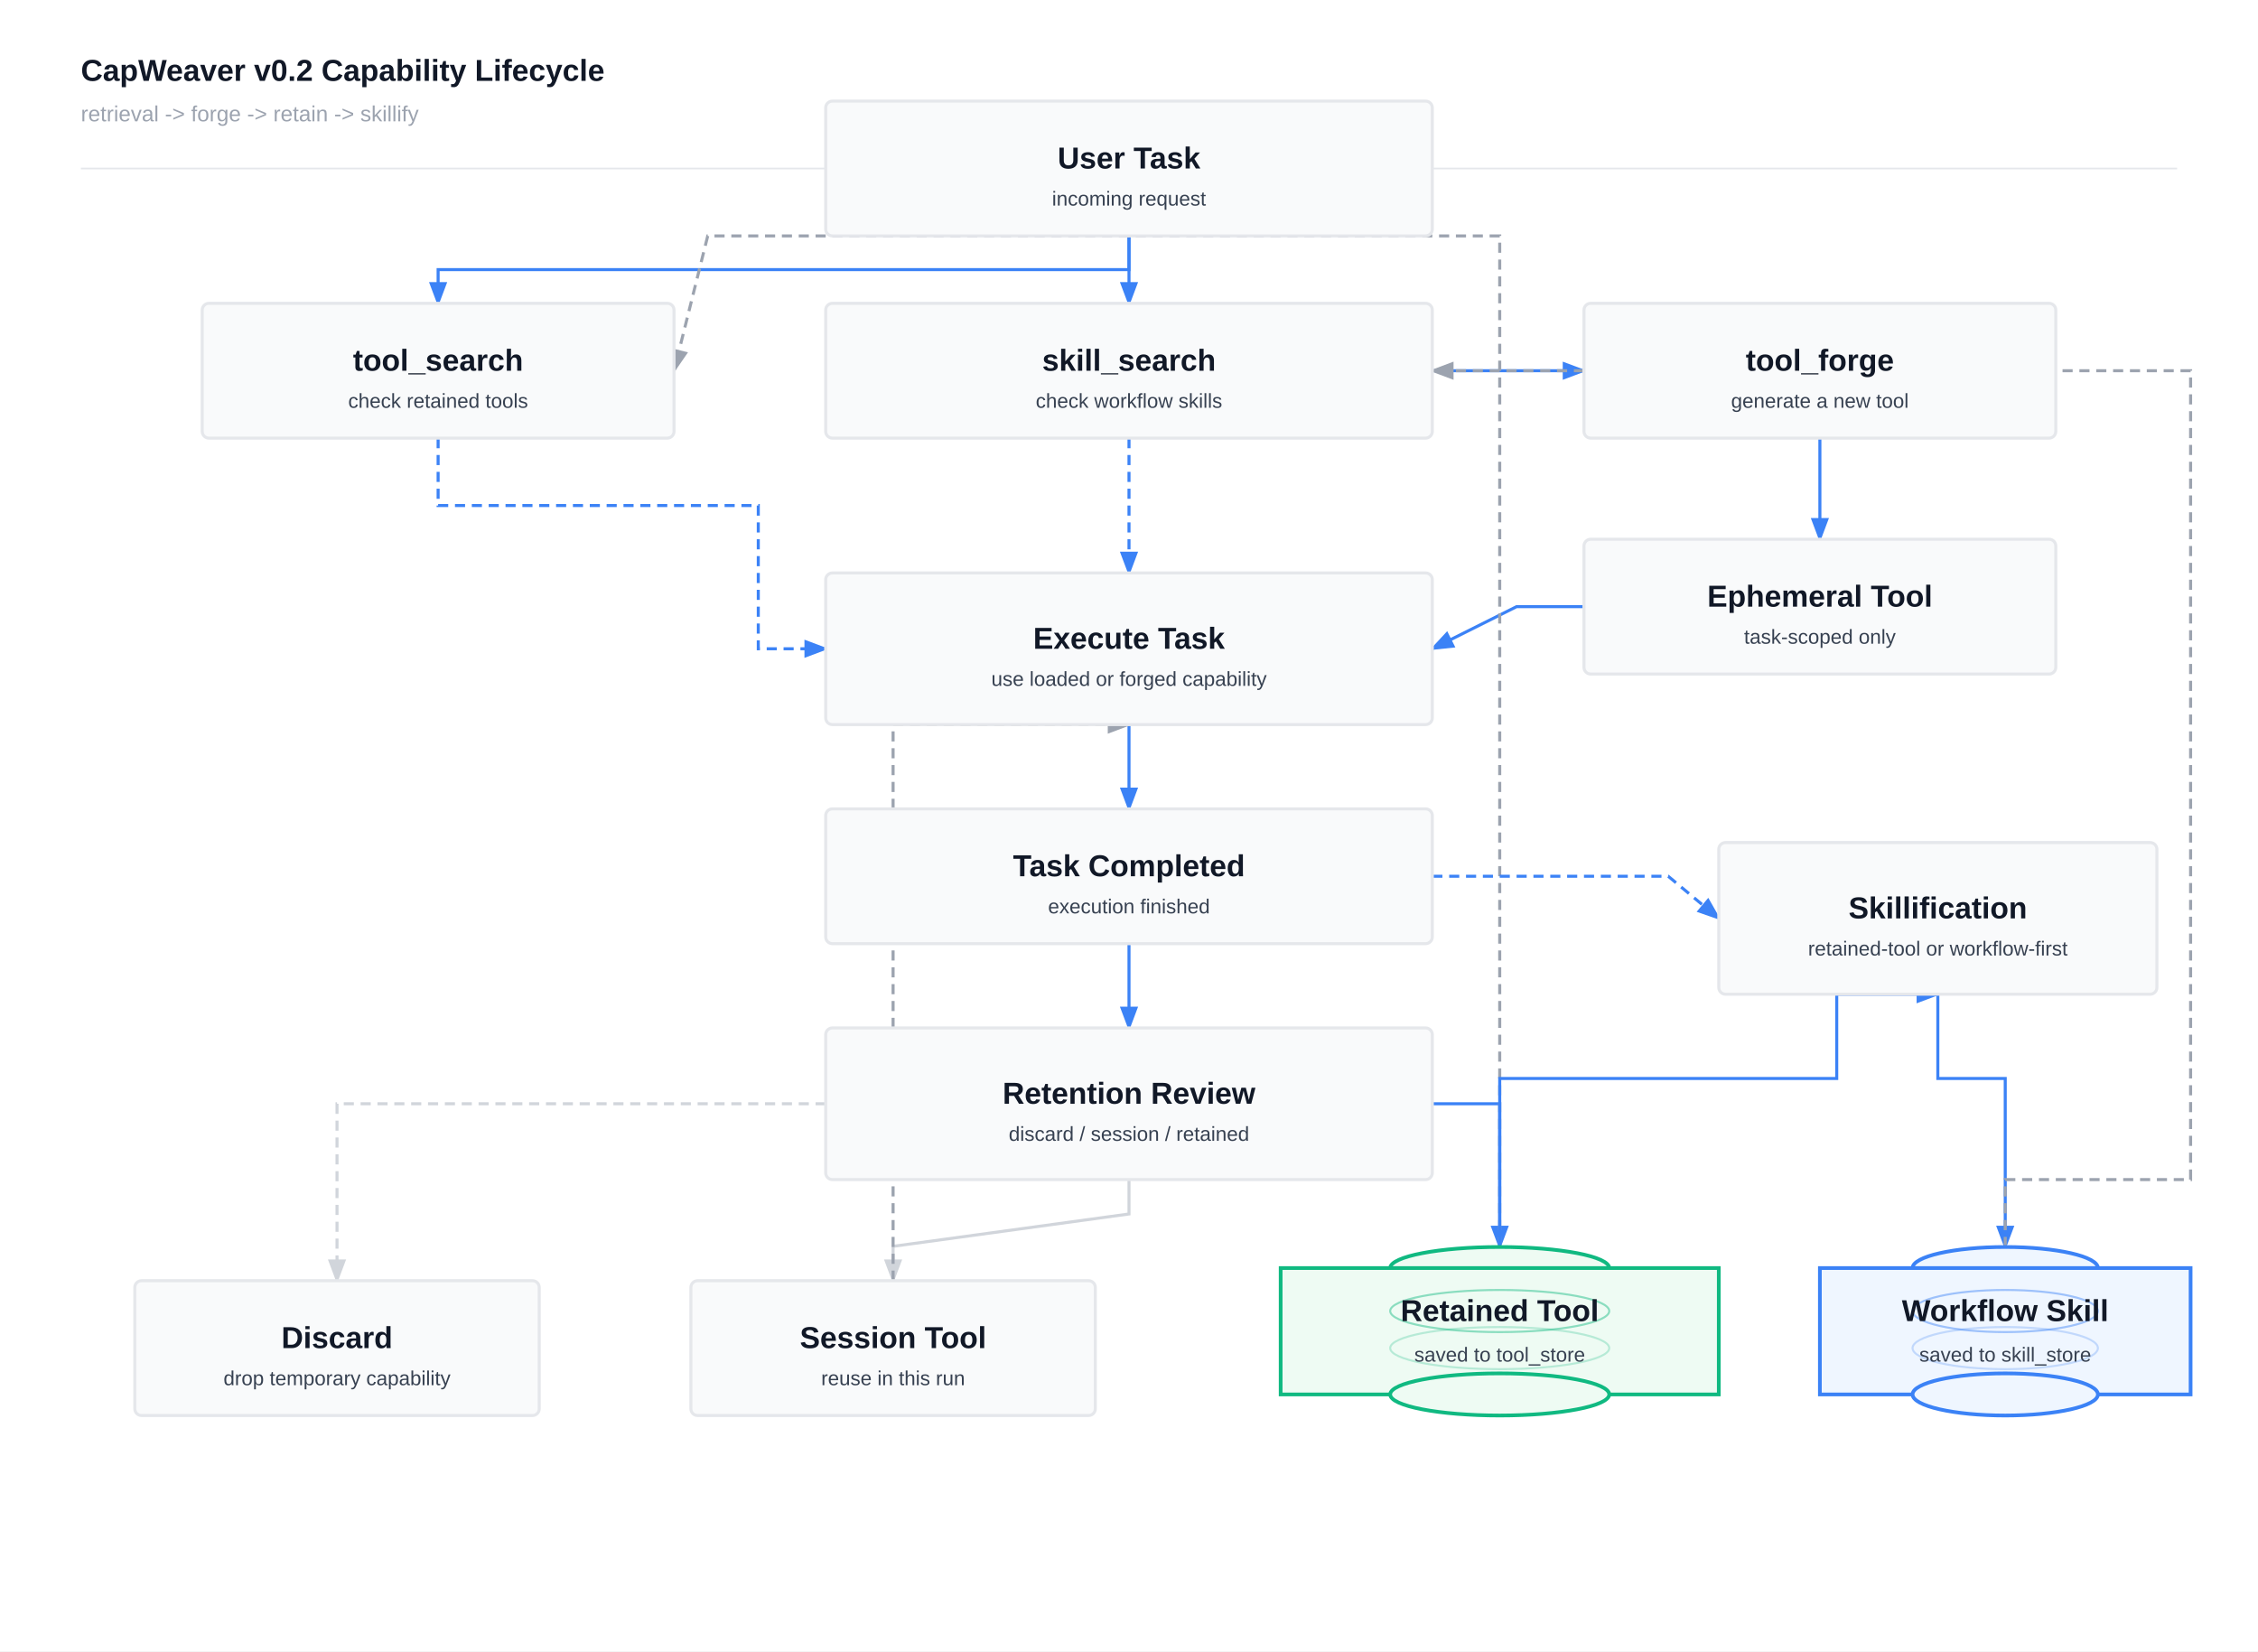
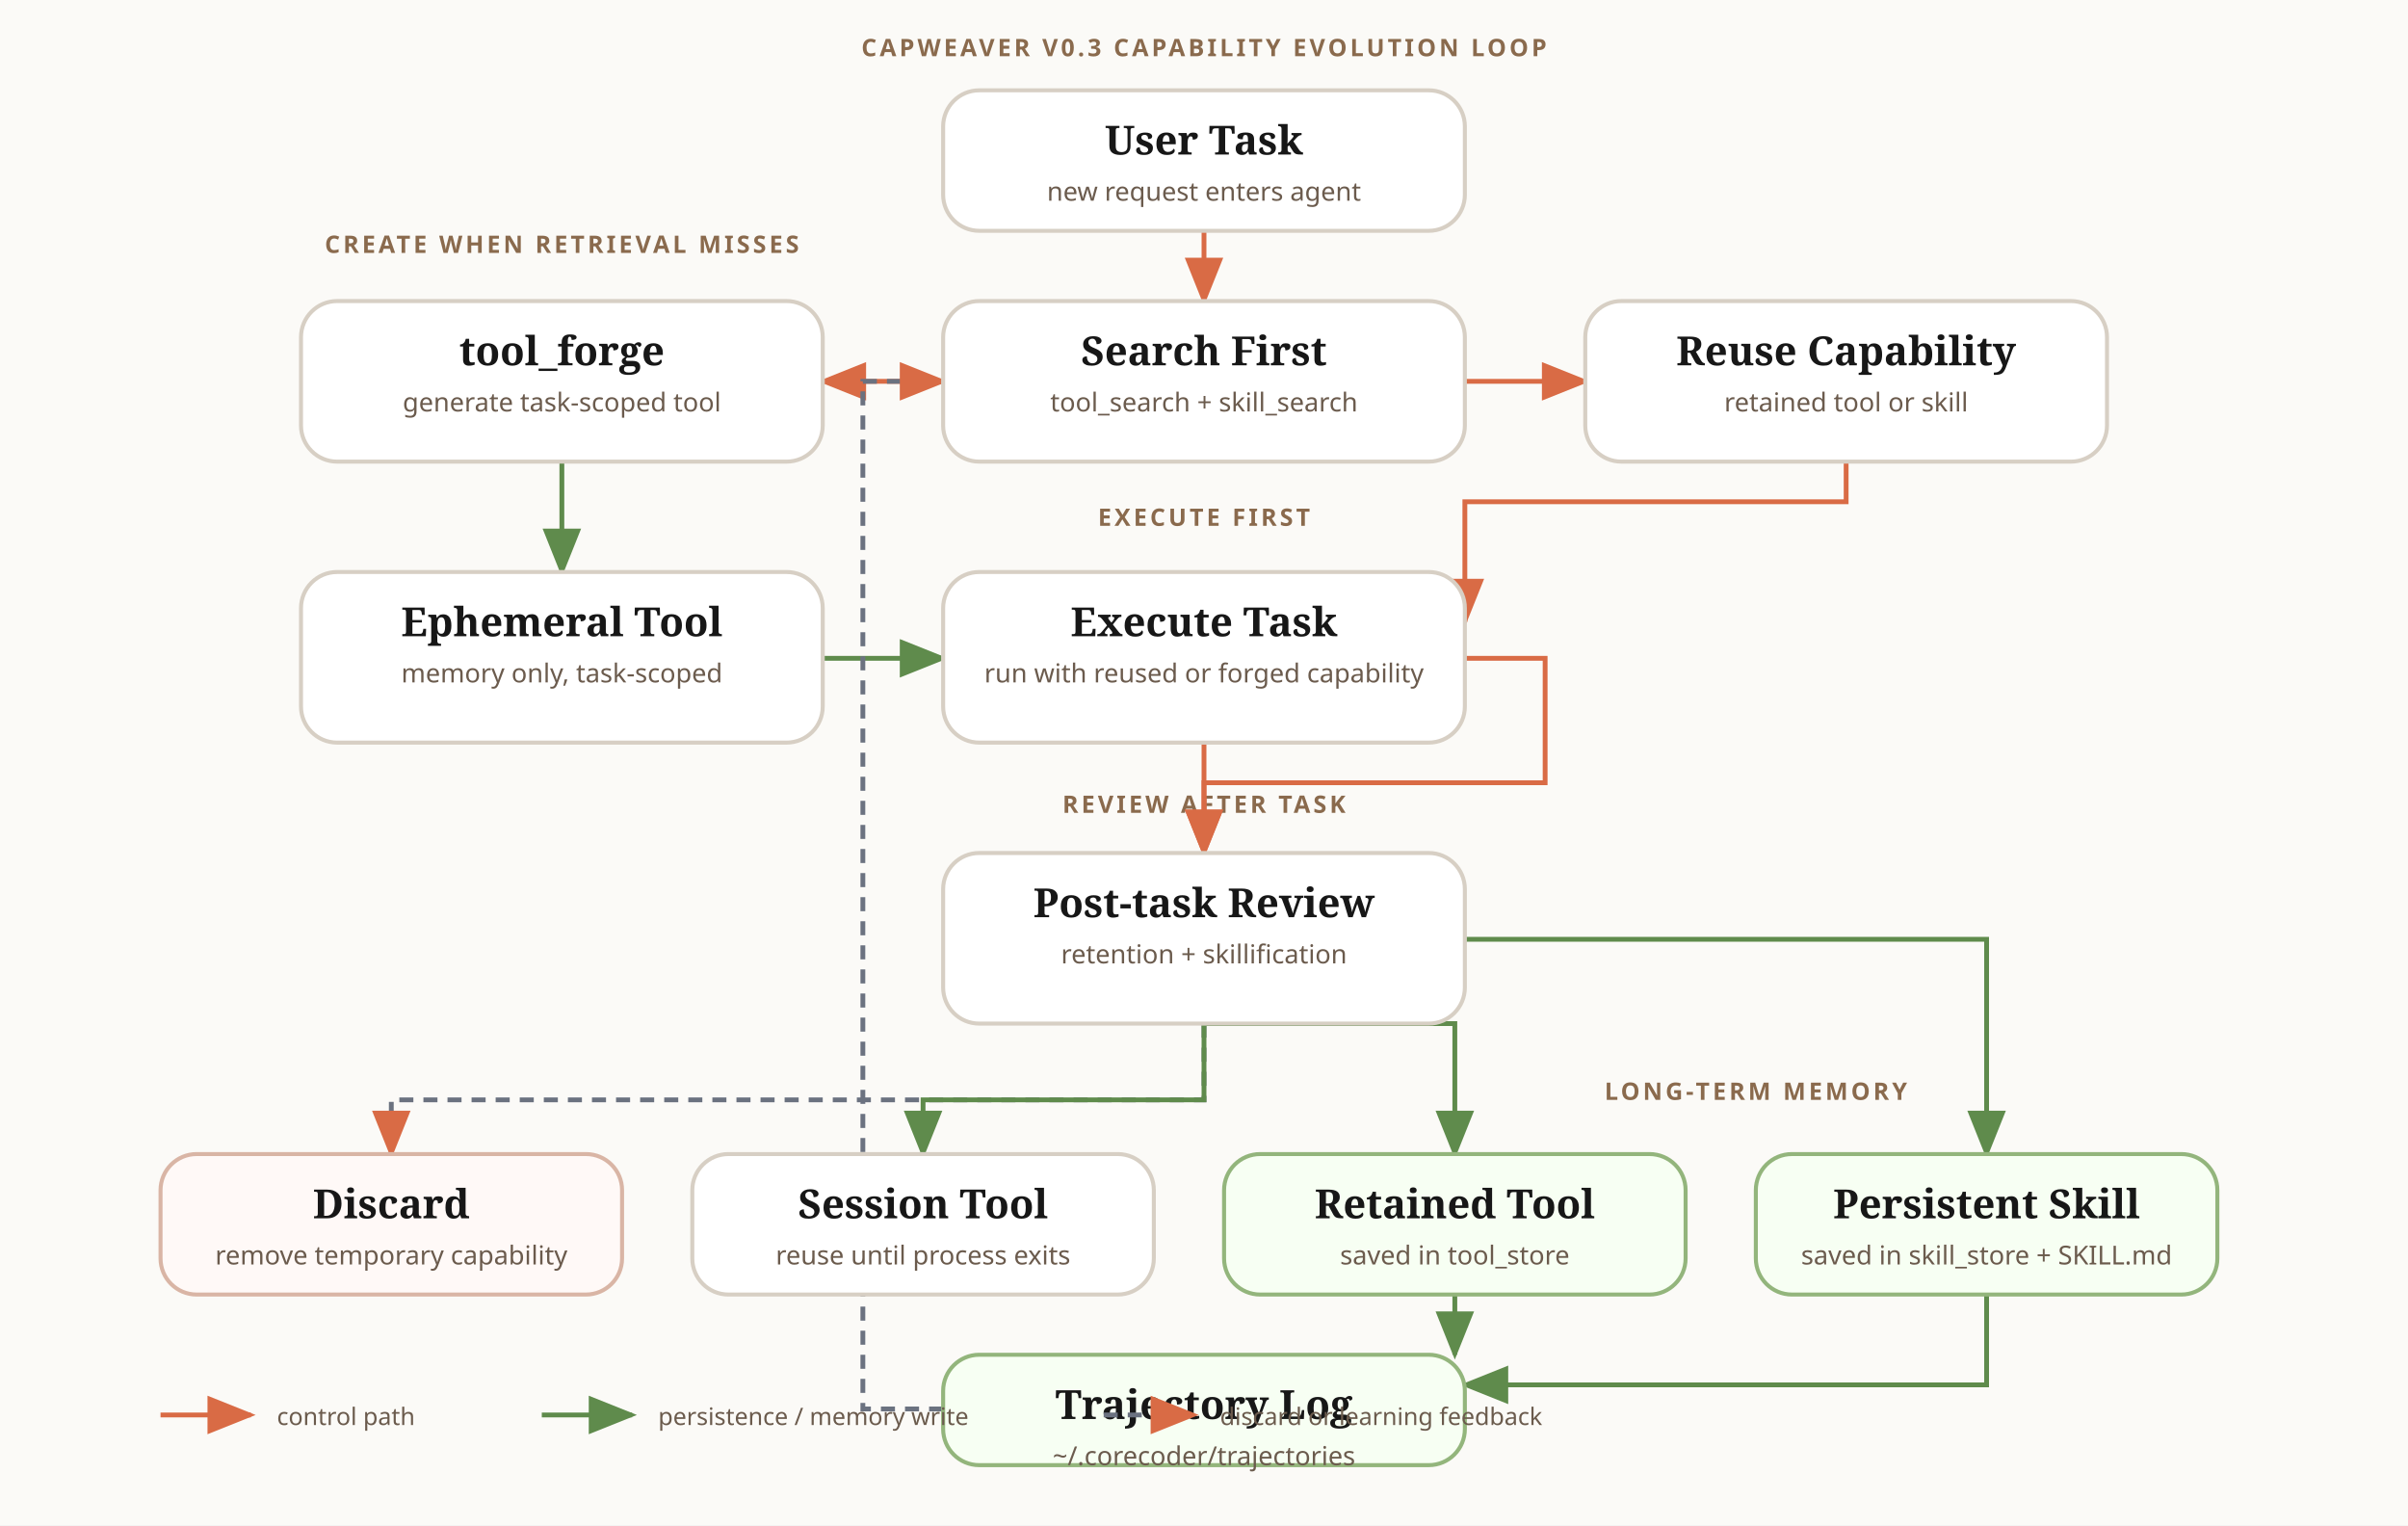
- <svg xmlns="http://www.w3.org/2000/svg" viewBox="0 0 1340 980" width="1340" height="980">
+ <svg xmlns="http://www.w3.org/2000/svg" viewBox="0 0 1200 760" width="1200" height="760">
  <defs>
-     <marker id="arrowA" markerWidth="8" markerHeight="6" refX="7" refY="3" orient="auto">
-       <polygon points="0 0, 8 3, 0 6" fill="#3b82f6" />
+     <marker id="arrowO" markerWidth="10" markerHeight="8" refX="9" refY="4" orient="auto">
+       <path d="M0,0 L10,4 L0,8 Z" fill="#d96b45" />
    </marker>
-     <marker id="arrowB" markerWidth="8" markerHeight="6" refX="7" refY="3" orient="auto">
-       <polygon points="0 0, 8 3, 0 6" fill="#3b82f6" />
-     </marker>
-     <marker id="arrowC" markerWidth="8" markerHeight="6" refX="7" refY="3" orient="auto">
-       <polygon points="0 0, 8 3, 0 6" fill="#3b82f6" />
-     </marker>
-     <marker id="arrowE" markerWidth="8" markerHeight="6" refX="7" refY="3" orient="auto">
-       <polygon points="0 0, 8 3, 0 6" fill="#3b82f6" />
-     </marker>
-     <marker id="arrowF" markerWidth="8" markerHeight="6" refX="7" refY="3" orient="auto">
-       <polygon points="0 0, 8 3, 0 6" fill="#9ca3af" />
-     </marker>
-     <marker id="arrowG" markerWidth="8" markerHeight="6" refX="7" refY="3" orient="auto">
-       <polygon points="0 0, 8 3, 0 6" fill="#9ca3af" />
-     </marker>
-     <marker id="arrowH" markerWidth="8" markerHeight="6" refX="7" refY="3" orient="auto">
-       <polygon points="0 0, 8 3, 0 6" fill="#d1d5db" />
+     <marker id="arrowG" markerWidth="10" markerHeight="8" refX="9" refY="4" orient="auto">
+       <path d="M0,0 L10,4 L0,8 Z" fill="#5f8b4c" />
    </marker>
    <style>
-     text { font-family: -apple-system, BlinkMacSystemFont, 'Segoe UI', 'Helvetica Neue', Arial, sans-serif; }
-     .title { font-size: 18px; font-weight: 700; fill: #111827; }
-     .subtitle { font-size: 13px; font-weight: 500; fill: #9ca3af; }
-     .section { font-size: 13px; font-weight: 700; fill: #9ca3af; letter-spacing: 1.4px; }
-     .section-sub { font-size: 12px; font-weight: 500; fill: #d1d5db; }
-     .node-title { font-size: 18px; font-weight: 700; fill: #111827; }
-     .node-sub { font-size: 12px; font-weight: 500; fill: #374151; }
-     .node-type { font-size: 11px; font-weight: 700; fill: #9ca3af; letter-spacing: 0.08em; }
-     .arrow-label { font-size: 12px; font-weight: 600; fill: #6b7280; }
-     .legend { font-size: 12px; font-weight: 500; fill: #6b7280; }
-     .footnote { font-size: 12px; font-weight: 500; fill: #9ca3af; }
+       .bg{fill:#fbfaf7}.title{font:700 20px Georgia,serif;fill:#171717}.sub{font:13px Verdana,sans-serif;fill:#6b5b4d}.lane{font:700 12px Verdana,sans-serif;letter-spacing:1.5px;fill:#8a6a4d}.note{font:13px Verdana,sans-serif;fill:#514438}.legend{font:12px Verdana,sans-serif;fill:#6b5b4d}
    </style>
  </defs>
-   <rect width="1340.0" height="980.0" fill="#ffffff" />
-   <text x="48.0" y="48" text-anchor="start" class="title">CapWeaver v0.2 Capability Lifecycle</text>
-   <text x="48.0" y="72" text-anchor="start" class="subtitle">retrieval -&gt; forge -&gt; retain -&gt; skillify</text>
-   <line x1="48" y1="100" x2="1292.0" y2="100" stroke="#e5e7eb" stroke-width="1" />
-   <path d="M 670.0,140.0 L 670.0,160.0 L 260.0,160.0 L 260.0,180.0" fill="none" stroke="#3b82f6" stroke-width="1.8" marker-end="url(#arrowA)" />
-   <path d="M 670.0,140.0 L 670.0,180.0" fill="none" stroke="#3b82f6" stroke-width="1.8" marker-end="url(#arrowA)" />
-   <path d="M 260.0,260.0 L 260.0,300.0 L 450.0,300.0 L 450.0,385.0 L 490.0,385.0" fill="none" stroke="#3b82f6" stroke-width="1.8" marker-end="url(#arrowA)" stroke-dasharray="6,4" />
-   <path d="M 670.0,260.0 L 670.0,340.0" fill="none" stroke="#3b82f6" stroke-width="1.8" marker-end="url(#arrowA)" stroke-dasharray="6,4" />
-   <path d="M 850.0,220.0 L 940.0,220.0" fill="none" stroke="#3b82f6" stroke-width="1.8" marker-end="url(#arrowA)" />
-   <path d="M 1080.0,260.0 L 1080.0,320.0" fill="none" stroke="#3b82f6" stroke-width="1.8" marker-end="url(#arrowA)" />
-   <path d="M 940.0,360.0 L 900.0,360.0 L 850.0,385.0" fill="none" stroke="#3b82f6" stroke-width="1.8" marker-end="url(#arrowA)" />
-   <path d="M 670.0,430.0 L 670.0,480.0" fill="none" stroke="#3b82f6" stroke-width="1.8" marker-end="url(#arrowA)" />
-   <path d="M 670.0,560.0 L 670.0,610.0" fill="none" stroke="#3b82f6" stroke-width="1.8" marker-end="url(#arrowA)" />
-   <path d="M 490.0,655.0 L 200.0,655.0 L 200.0,760.0" fill="none" stroke="#d1d5db" stroke-width="1.8" marker-end="url(#arrowH)" stroke-dasharray="6,4" />
-   <path d="M 670.0,700.0 L 670.0,720.4 L 530.0,739.6 L 530.0,760.0" fill="none" stroke="#d1d5db" stroke-width="1.8" marker-end="url(#arrowH)" />
-   <path d="M 850.0,655.0 L 890.0,655.0 L 890.0,740.0" fill="none" stroke="#3b82f6" stroke-width="1.8" marker-end="url(#arrowA)" />
-   <path d="M 530.0,760.0 L 530.0,430.0 L 670.0,430.0" fill="none" stroke="#9ca3af" stroke-width="1.8" marker-end="url(#arrowF)" stroke-dasharray="6,4" />
-   <path d="M 890.0,740.0 L 890.0,140.0 L 420.0,140.0 L 400.0,220.0" fill="none" stroke="#9ca3af" stroke-width="1.8" marker-end="url(#arrowF)" stroke-dasharray="6,4" />
-   <path d="M 890.0,740.0 L 890.0,640.0 L 1090.0,640.0 L 1090.0,590.0 L 1150.0,590.0" fill="none" stroke="#3b82f6" stroke-width="1.8" marker-end="url(#arrowA)" />
-   <path d="M 850.0,520.0 L 990.0,520.0 L 1020.0,545.0" fill="none" stroke="#3b82f6" stroke-width="1.8" marker-end="url(#arrowA)" stroke-dasharray="6,4" />
-   <path d="M 1150.0,590.0 L 1150.0,640.0 L 1190.0,640.0 L 1190.0,740.0" fill="none" stroke="#3b82f6" stroke-width="1.8" marker-end="url(#arrowA)" />
-   <path d="M 1190.0,740.0 L 1190.0,700.0 L 1300.0,700.0 L 1300.0,220.0 L 850.0,220.0" fill="none" stroke="#9ca3af" stroke-width="1.8" marker-end="url(#arrowF)" stroke-dasharray="6,4" />
-   <rect x="490.0" y="60.0" width="360.0" height="80.0" rx="4.0" fill="#f9fafb" stroke="#e5e7eb" stroke-width="1.8" />
-   <text x="670.0" y="100.0" text-anchor="middle" class="node-title">User Task</text>
-   <text x="670.0" y="122.0" text-anchor="middle" class="node-sub">incoming request</text>
-   <rect x="120.0" y="180.0" width="280.0" height="80.0" rx="4.0" fill="#f9fafb" stroke="#e5e7eb" stroke-width="1.8" />
-   <text x="260.0" y="220.0" text-anchor="middle" class="node-title">tool_search</text>
-   <text x="260.0" y="242.0" text-anchor="middle" class="node-sub">check retained tools</text>
-   <rect x="490.0" y="180.0" width="360.0" height="80.0" rx="4.0" fill="#f9fafb" stroke="#e5e7eb" stroke-width="1.8" />
-   <text x="670.0" y="220.0" text-anchor="middle" class="node-title">skill_search</text>
-   <text x="670.0" y="242.0" text-anchor="middle" class="node-sub">check workflow skills</text>
-   <rect x="940.0" y="180.0" width="280.0" height="80.0" rx="4.0" fill="#f9fafb" stroke="#e5e7eb" stroke-width="1.8" />
-   <text x="1080.0" y="220.0" text-anchor="middle" class="node-title">tool_forge</text>
-   <text x="1080.0" y="242.0" text-anchor="middle" class="node-sub">generate a new tool</text>
-   <rect x="940.0" y="320.0" width="280.0" height="80.0" rx="4.0" fill="#f9fafb" stroke="#e5e7eb" stroke-width="1.8" />
-   <text x="1080.0" y="360.0" text-anchor="middle" class="node-title">Ephemeral Tool</text>
-   <text x="1080.0" y="382.0" text-anchor="middle" class="node-sub">task-scoped only</text>
-   <rect x="490.0" y="340.0" width="360.0" height="90.0" rx="4.0" fill="#f9fafb" stroke="#e5e7eb" stroke-width="1.8" />
-   <text x="670.0" y="385.0" text-anchor="middle" class="node-title">Execute Task</text>
-   <text x="670.0" y="407.0" text-anchor="middle" class="node-sub">use loaded or forged capability</text>
-   <rect x="490.0" y="480.0" width="360.0" height="80.0" rx="4.0" fill="#f9fafb" stroke="#e5e7eb" stroke-width="1.8" />
-   <text x="670.0" y="520.0" text-anchor="middle" class="node-title">Task Completed</text>
-   <text x="670.0" y="542.0" text-anchor="middle" class="node-sub">execution finished</text>
-   <rect x="490.0" y="610.0" width="360.0" height="90.0" rx="4.0" fill="#f9fafb" stroke="#e5e7eb" stroke-width="1.8" />
-   <text x="670.0" y="655.0" text-anchor="middle" class="node-title">Retention Review</text>
-   <text x="670.0" y="677.0" text-anchor="middle" class="node-sub">discard / session / retained</text>
-   <rect x="80.0" y="760.0" width="240.0" height="80.0" rx="4.0" fill="#f9fafb" stroke="#e5e7eb" stroke-width="1.8" />
-   <text x="200.0" y="800.0" text-anchor="middle" class="node-title">Discard</text>
-   <text x="200.0" y="822.0" text-anchor="middle" class="node-sub">drop temporary capability</text>
-   <rect x="410.0" y="760.0" width="240.0" height="80.0" rx="4.0" fill="#f9fafb" stroke="#e5e7eb" stroke-width="1.8" />
-   <text x="530.0" y="800.0" text-anchor="middle" class="node-title">Session Tool</text>
-   <text x="530.0" y="822.0" text-anchor="middle" class="node-sub">reuse in this run</text>
-   <ellipse cx="890.0" cy="752.5" rx="65.0" ry="12.5" fill="#eefbf3" stroke="#10b981" stroke-width="2.2" />
-   <rect x="760.0" y="752.5" width="260.0" height="75.0" fill="#eefbf3" stroke="#10b981" stroke-width="2.2" />
-   <ellipse cx="890.0" cy="827.5" rx="65.0" ry="12.5" fill="#eefbf3" stroke="#10b981" stroke-width="2.2" />
-   <ellipse cx="890.0" cy="778.0" rx="65.0" ry="12.5" fill="none" stroke="#10b981" stroke-opacity="0.45" stroke-width="1.2" />
-   <ellipse cx="890.0" cy="800.0" rx="65.0" ry="12.5" fill="none" stroke="#10b981" stroke-opacity="0.25" stroke-width="1.2" />
-   <text x="890.0" y="784.0" text-anchor="middle" class="node-title">Retained Tool</text>
-   <text x="890.0" y="808.0" text-anchor="middle" class="node-sub">saved to tool_store</text>
-   <ellipse cx="1190.0" cy="752.5" rx="55.0" ry="12.5" fill="#eff6ff" stroke="#3b82f6" stroke-width="2.2" />
-   <rect x="1080.0" y="752.5" width="220.0" height="75.0" fill="#eff6ff" stroke="#3b82f6" stroke-width="2.2" />
-   <ellipse cx="1190.0" cy="827.5" rx="55.0" ry="12.5" fill="#eff6ff" stroke="#3b82f6" stroke-width="2.2" />
-   <ellipse cx="1190.0" cy="778.0" rx="55.0" ry="12.5" fill="none" stroke="#3b82f6" stroke-opacity="0.45" stroke-width="1.2" />
-   <ellipse cx="1190.0" cy="800.0" rx="55.0" ry="12.5" fill="none" stroke="#3b82f6" stroke-opacity="0.25" stroke-width="1.2" />
-   <text x="1190.0" y="784.0" text-anchor="middle" class="node-title">Workflow Skill</text>
-   <text x="1190.0" y="808.0" text-anchor="middle" class="node-sub">saved to skill_store</text>
-   <rect x="1020.0" y="500.0" width="260.0" height="90.0" rx="4.0" fill="#f9fafb" stroke="#e5e7eb" stroke-width="1.8" />
-   <text x="1150.0" y="545.0" text-anchor="middle" class="node-title">Skillification</text>
-   <text x="1150.0" y="567.0" text-anchor="middle" class="node-sub">retained-tool or workflow-first</text>
+   <rect class="bg" x="0" y="0" width="1200" height="760" />
+   <text x="600" y="28" text-anchor="middle" class="lane">CAPWEAVER V0.3 CAPABILITY EVOLUTION LOOP</text>
+   <text x="280" y="126" text-anchor="middle" class="lane">CREATE WHEN RETRIEVAL MISSES</text>
+   <text x="600" y="262" text-anchor="middle" class="lane">EXECUTE FIRST</text>
+   <text x="600" y="405" text-anchor="middle" class="lane">REVIEW AFTER TASK</text>
+   <text x="875" y="548" text-anchor="middle" class="lane">LONG-TERM MEMORY</text>
+   <path d="M 600 115 L 600 150" fill="none" stroke="#d96b45" stroke-width="2.4" marker-end="url(#arrowO)" />
+   <path d="M 470 190 L 410 190" fill="none" stroke="#d96b45" stroke-width="2.4" marker-end="url(#arrowO)" />
+   <path d="M 730 190 L 790 190" fill="none" stroke="#d96b45" stroke-width="2.4" marker-end="url(#arrowO)" />
+   <path d="M 280 230 L 280 285" fill="none" stroke="#5f8b4c" stroke-width="2.4" marker-end="url(#arrowG)" />
+   <path d="M 410 328 L 470 328" fill="none" stroke="#5f8b4c" stroke-width="2.4" marker-end="url(#arrowG)" />
+   <path d="M 920 230 L 920 250 L 730 250 L 730 310 L 730 310" fill="none" stroke="#d96b45" stroke-width="2.4" marker-end="url(#arrowO)" />
+   <path d="M 730 328 L 770 328 L 770 390 L 600 390 L 600 425" fill="none" stroke="#d96b45" stroke-width="2.4" marker-end="url(#arrowO)" />
+   <path d="M 600 370 L 600 425" fill="none" stroke="#d96b45" stroke-width="2.4" marker-end="url(#arrowO)" />
+   <path d="M 600 510 L 600 548 L 195 548 L 195 575" fill="none" stroke="#6b7280" stroke-width="2.4" marker-end="url(#arrowO)" stroke-dasharray="7,5" />
+   <path d="M 600 510 L 600 548 L 460 548 L 460 575" fill="none" stroke="#5f8b4c" stroke-width="2.4" marker-end="url(#arrowG)" />
+   <path d="M 600 510 L 725 510 L 725 575" fill="none" stroke="#5f8b4c" stroke-width="2.4" marker-end="url(#arrowG)" />
+   <path d="M 730 468 L 990 468 L 990 575" fill="none" stroke="#5f8b4c" stroke-width="2.4" marker-end="url(#arrowG)" />
+   <path d="M 725 645 L 725 675" fill="none" stroke="#5f8b4c" stroke-width="2.4" marker-end="url(#arrowG)" />
+   <path d="M 990 645 L 990 690 L 730 690" fill="none" stroke="#5f8b4c" stroke-width="2.4" marker-end="url(#arrowG)" />
+   <path d="M 470 702 L 430 702 L 430 190 L 470 190" fill="none" stroke="#6b7280" stroke-width="2.4" marker-end="url(#arrowO)" stroke-dasharray="7,5" />
+   <g>
+     <rect x="470" y="45" width="260" height="70" rx="18" fill="#ffffff" stroke="#d7cfc4" stroke-width="2" />
+     <text x="600.0" y="77" text-anchor="middle" class="title">User Task</text>
+     <text x="600.0" y="100" text-anchor="middle" class="sub">new request enters agent</text>
+   </g>
+   <g>
+     <rect x="470" y="150" width="260" height="80" rx="18" fill="#ffffff" stroke="#d7cfc4" stroke-width="2" />
+     <text x="600.0" y="182" text-anchor="middle" class="title">Search First</text>
+     <text x="600.0" y="205" text-anchor="middle" class="sub">tool_search + skill_search</text>
+   </g>
+   <g>
+     <rect x="150" y="150" width="260" height="80" rx="18" fill="#ffffff" stroke="#d7cfc4" stroke-width="2" />
+     <text x="280.0" y="182" text-anchor="middle" class="title">tool_forge</text>
+     <text x="280.0" y="205" text-anchor="middle" class="sub">generate task-scoped tool</text>
+   </g>
+   <g>
+     <rect x="790" y="150" width="260" height="80" rx="18" fill="#ffffff" stroke="#d7cfc4" stroke-width="2" />
+     <text x="920.0" y="182" text-anchor="middle" class="title">Reuse Capability</text>
+     <text x="920.0" y="205" text-anchor="middle" class="sub">retained tool or skill</text>
+   </g>
+   <g>
+     <rect x="150" y="285" width="260" height="85" rx="18" fill="#ffffff" stroke="#d7cfc4" stroke-width="2" />
+     <text x="280.0" y="317" text-anchor="middle" class="title">Ephemeral Tool</text>
+     <text x="280.0" y="340" text-anchor="middle" class="sub">memory only, task-scoped</text>
+   </g>
+   <g>
+     <rect x="470" y="285" width="260" height="85" rx="18" fill="#ffffff" stroke="#d7cfc4" stroke-width="2" />
+     <text x="600.0" y="317" text-anchor="middle" class="title">Execute Task</text>
+     <text x="600.0" y="340" text-anchor="middle" class="sub">run with reused or forged capability</text>
+   </g>
+   <g>
+     <rect x="470" y="425" width="260" height="85" rx="18" fill="#ffffff" stroke="#d7cfc4" stroke-width="2" />
+     <text x="600.0" y="457" text-anchor="middle" class="title">Post-task Review</text>
+     <text x="600.0" y="480" text-anchor="middle" class="sub">retention + skillification</text>
+   </g>
+   <g>
+     <rect x="80" y="575" width="230" height="70" rx="18" fill="#fff9f7" stroke="#d9b5a5" stroke-width="2" />
+     <text x="195.0" y="607" text-anchor="middle" class="title">Discard</text>
+     <text x="195.0" y="630" text-anchor="middle" class="sub">remove temporary capability</text>
+   </g>
+   <g>
+     <rect x="345" y="575" width="230" height="70" rx="18" fill="#ffffff" stroke="#d7cfc4" stroke-width="2" />
+     <text x="460.0" y="607" text-anchor="middle" class="title">Session Tool</text>
+     <text x="460.0" y="630" text-anchor="middle" class="sub">reuse until process exits</text>
+   </g>
+   <g>
+     <rect x="610" y="575" width="230" height="70" rx="18" fill="#f7fff3" stroke="#93b57c" stroke-width="2" />
+     <text x="725.0" y="607" text-anchor="middle" class="title">Retained Tool</text>
+     <text x="725.0" y="630" text-anchor="middle" class="sub">saved in tool_store</text>
+   </g>
+   <g>
+     <rect x="875" y="575" width="230" height="70" rx="18" fill="#f7fff3" stroke="#93b57c" stroke-width="2" />
+     <text x="990.0" y="607" text-anchor="middle" class="title">Persistent Skill</text>
+     <text x="990.0" y="630" text-anchor="middle" class="sub">saved in skill_store + SKILL.md</text>
+   </g>
+   <g>
+     <rect x="470" y="675" width="260" height="55" rx="18" fill="#f7fff3" stroke="#93b57c" stroke-width="2" />
+     <text x="600.0" y="707" text-anchor="middle" class="title">Trajectory Log</text>
+     <text x="600.0" y="730" text-anchor="middle" class="sub">~/.corecoder/trajectories</text>
+   </g>
+   <g transform="translate(80,705)">
+     <path d="M0 0 L45 0" stroke="#d96b45" stroke-width="2.4" marker-end="url(#arrowO)" />
+     <text x="58" y="5" class="legend">control path</text>
+     <path d="M190 0 L235 0" stroke="#5f8b4c" stroke-width="2.4" marker-end="url(#arrowG)" />
+     <text x="248" y="5" class="legend">persistence / memory write</text>
+     <path d="M470 0 L515 0" stroke="#6b7280" stroke-width="2.4" stroke-dasharray="7,5" marker-end="url(#arrowO)" />
+     <text x="528" y="5" class="legend">discard or learning feedback</text>
+   </g>
</svg>
